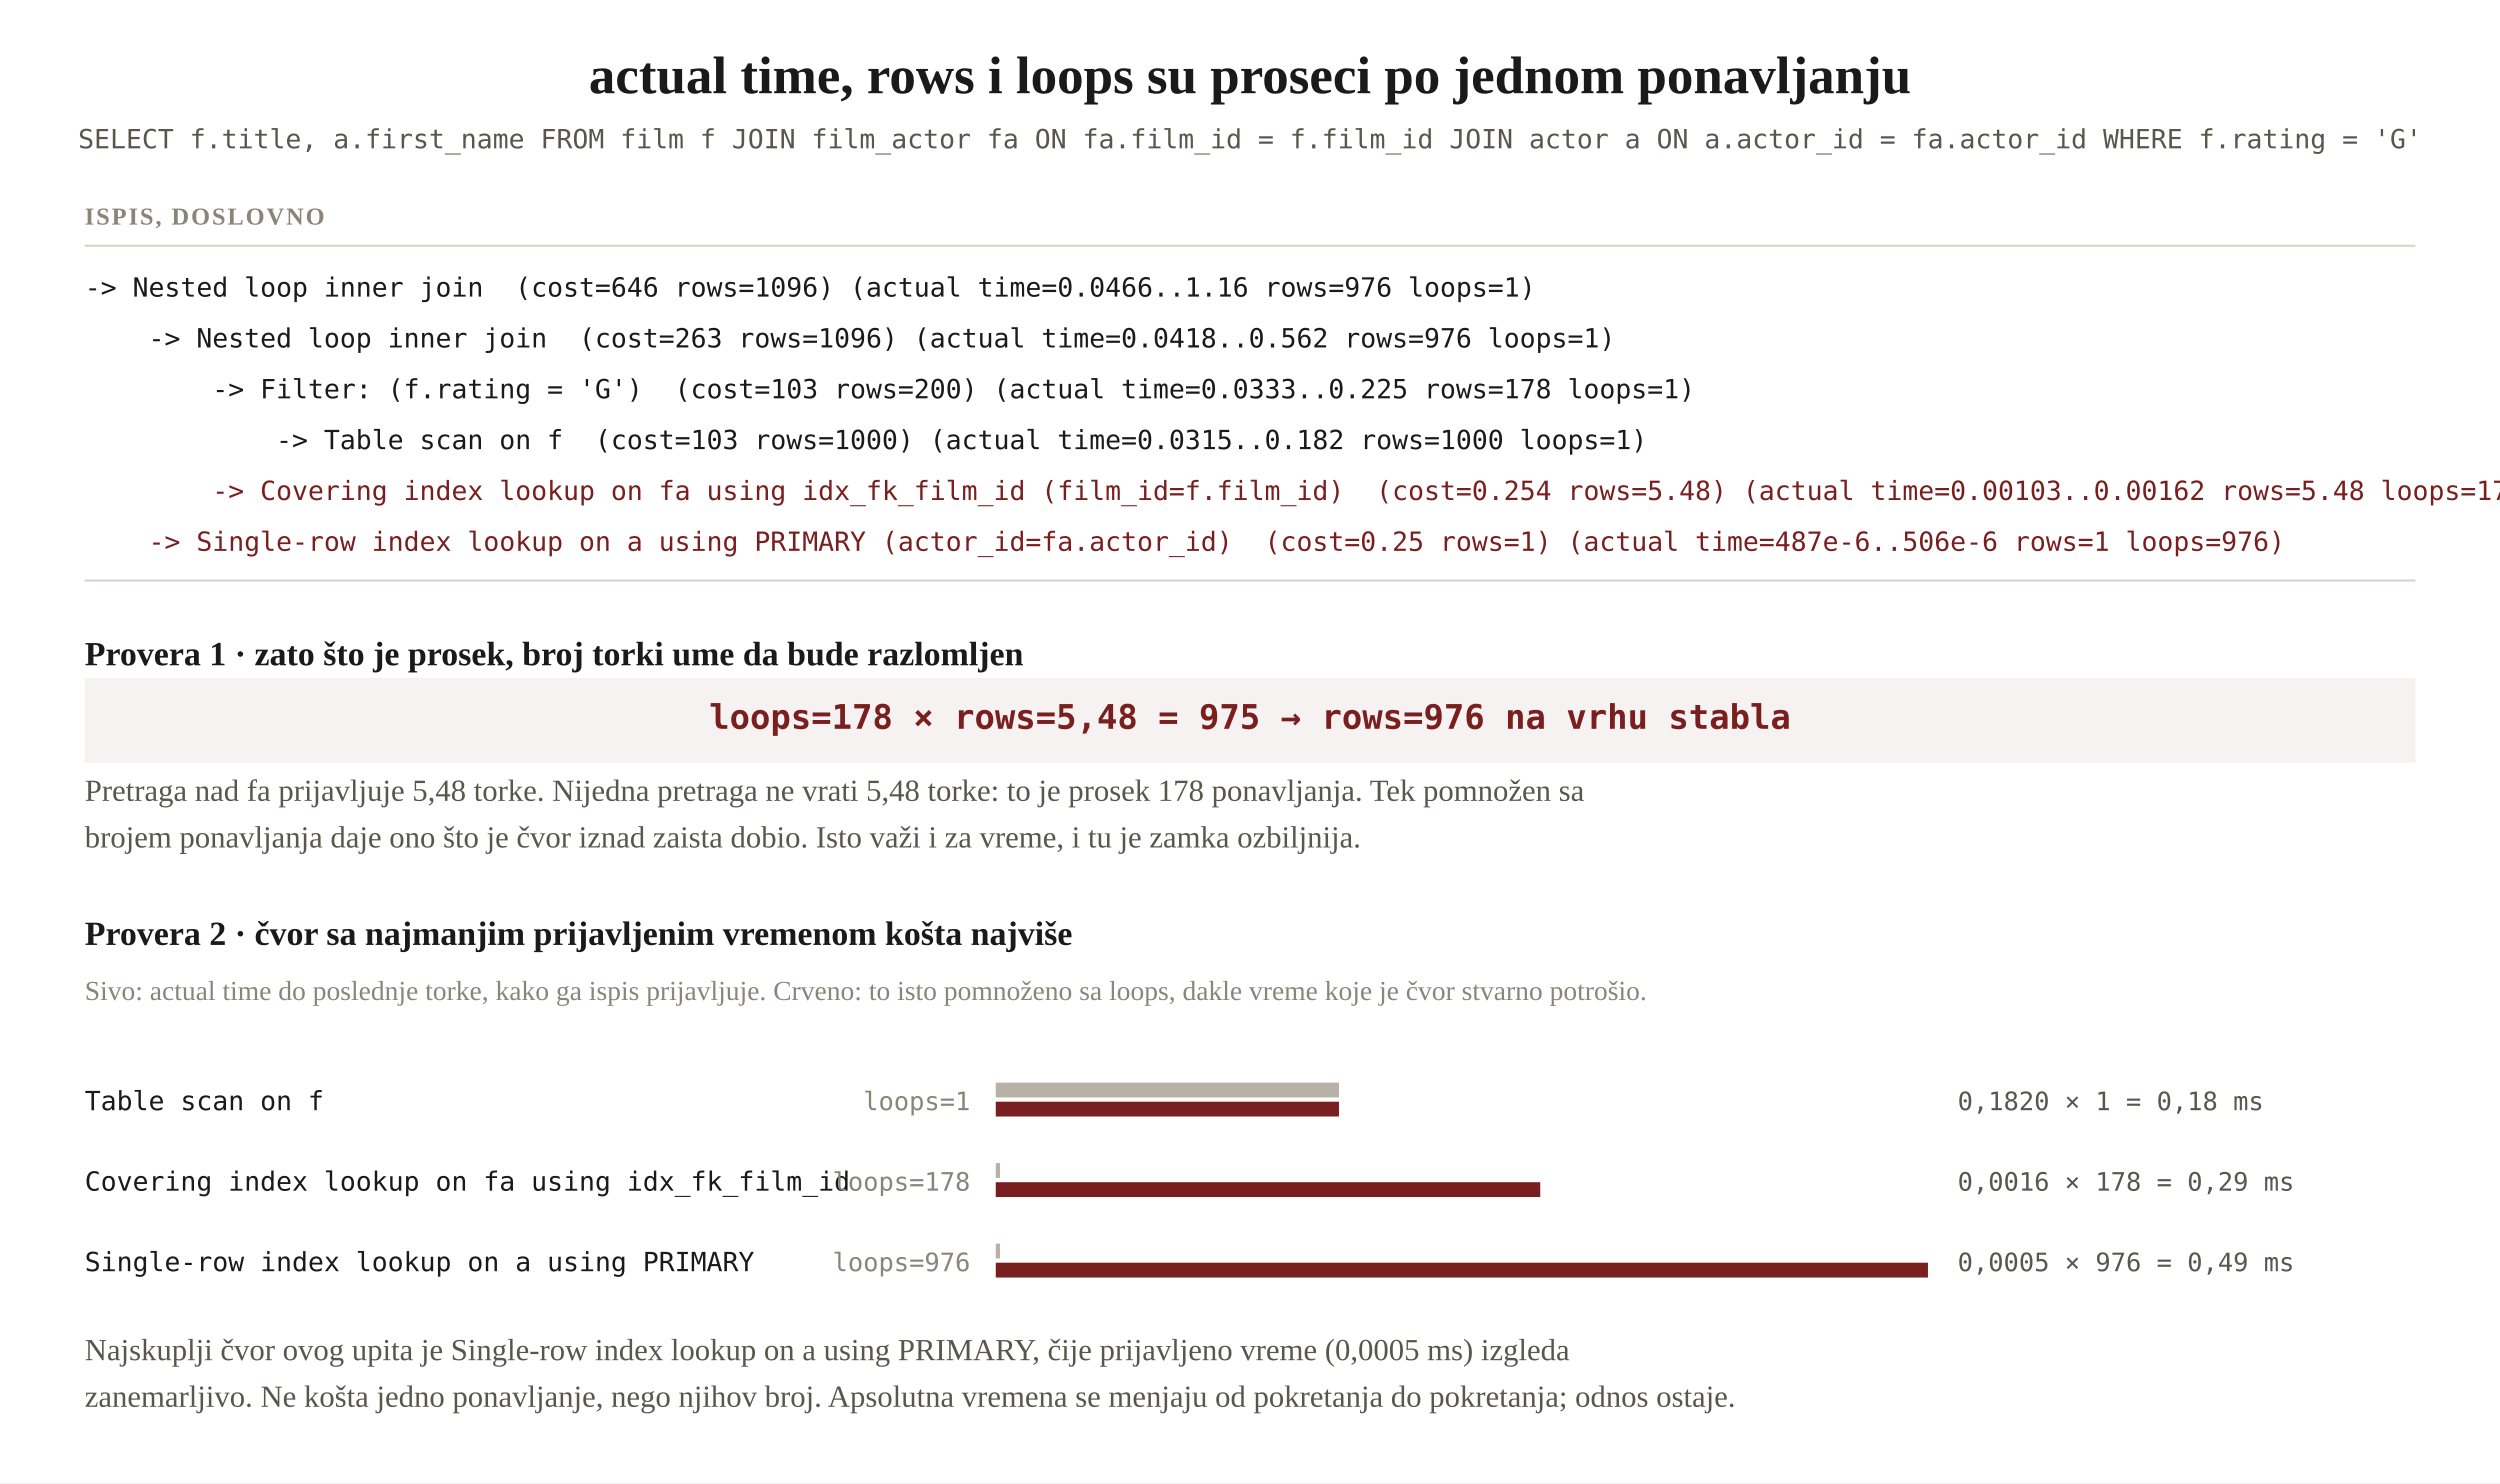
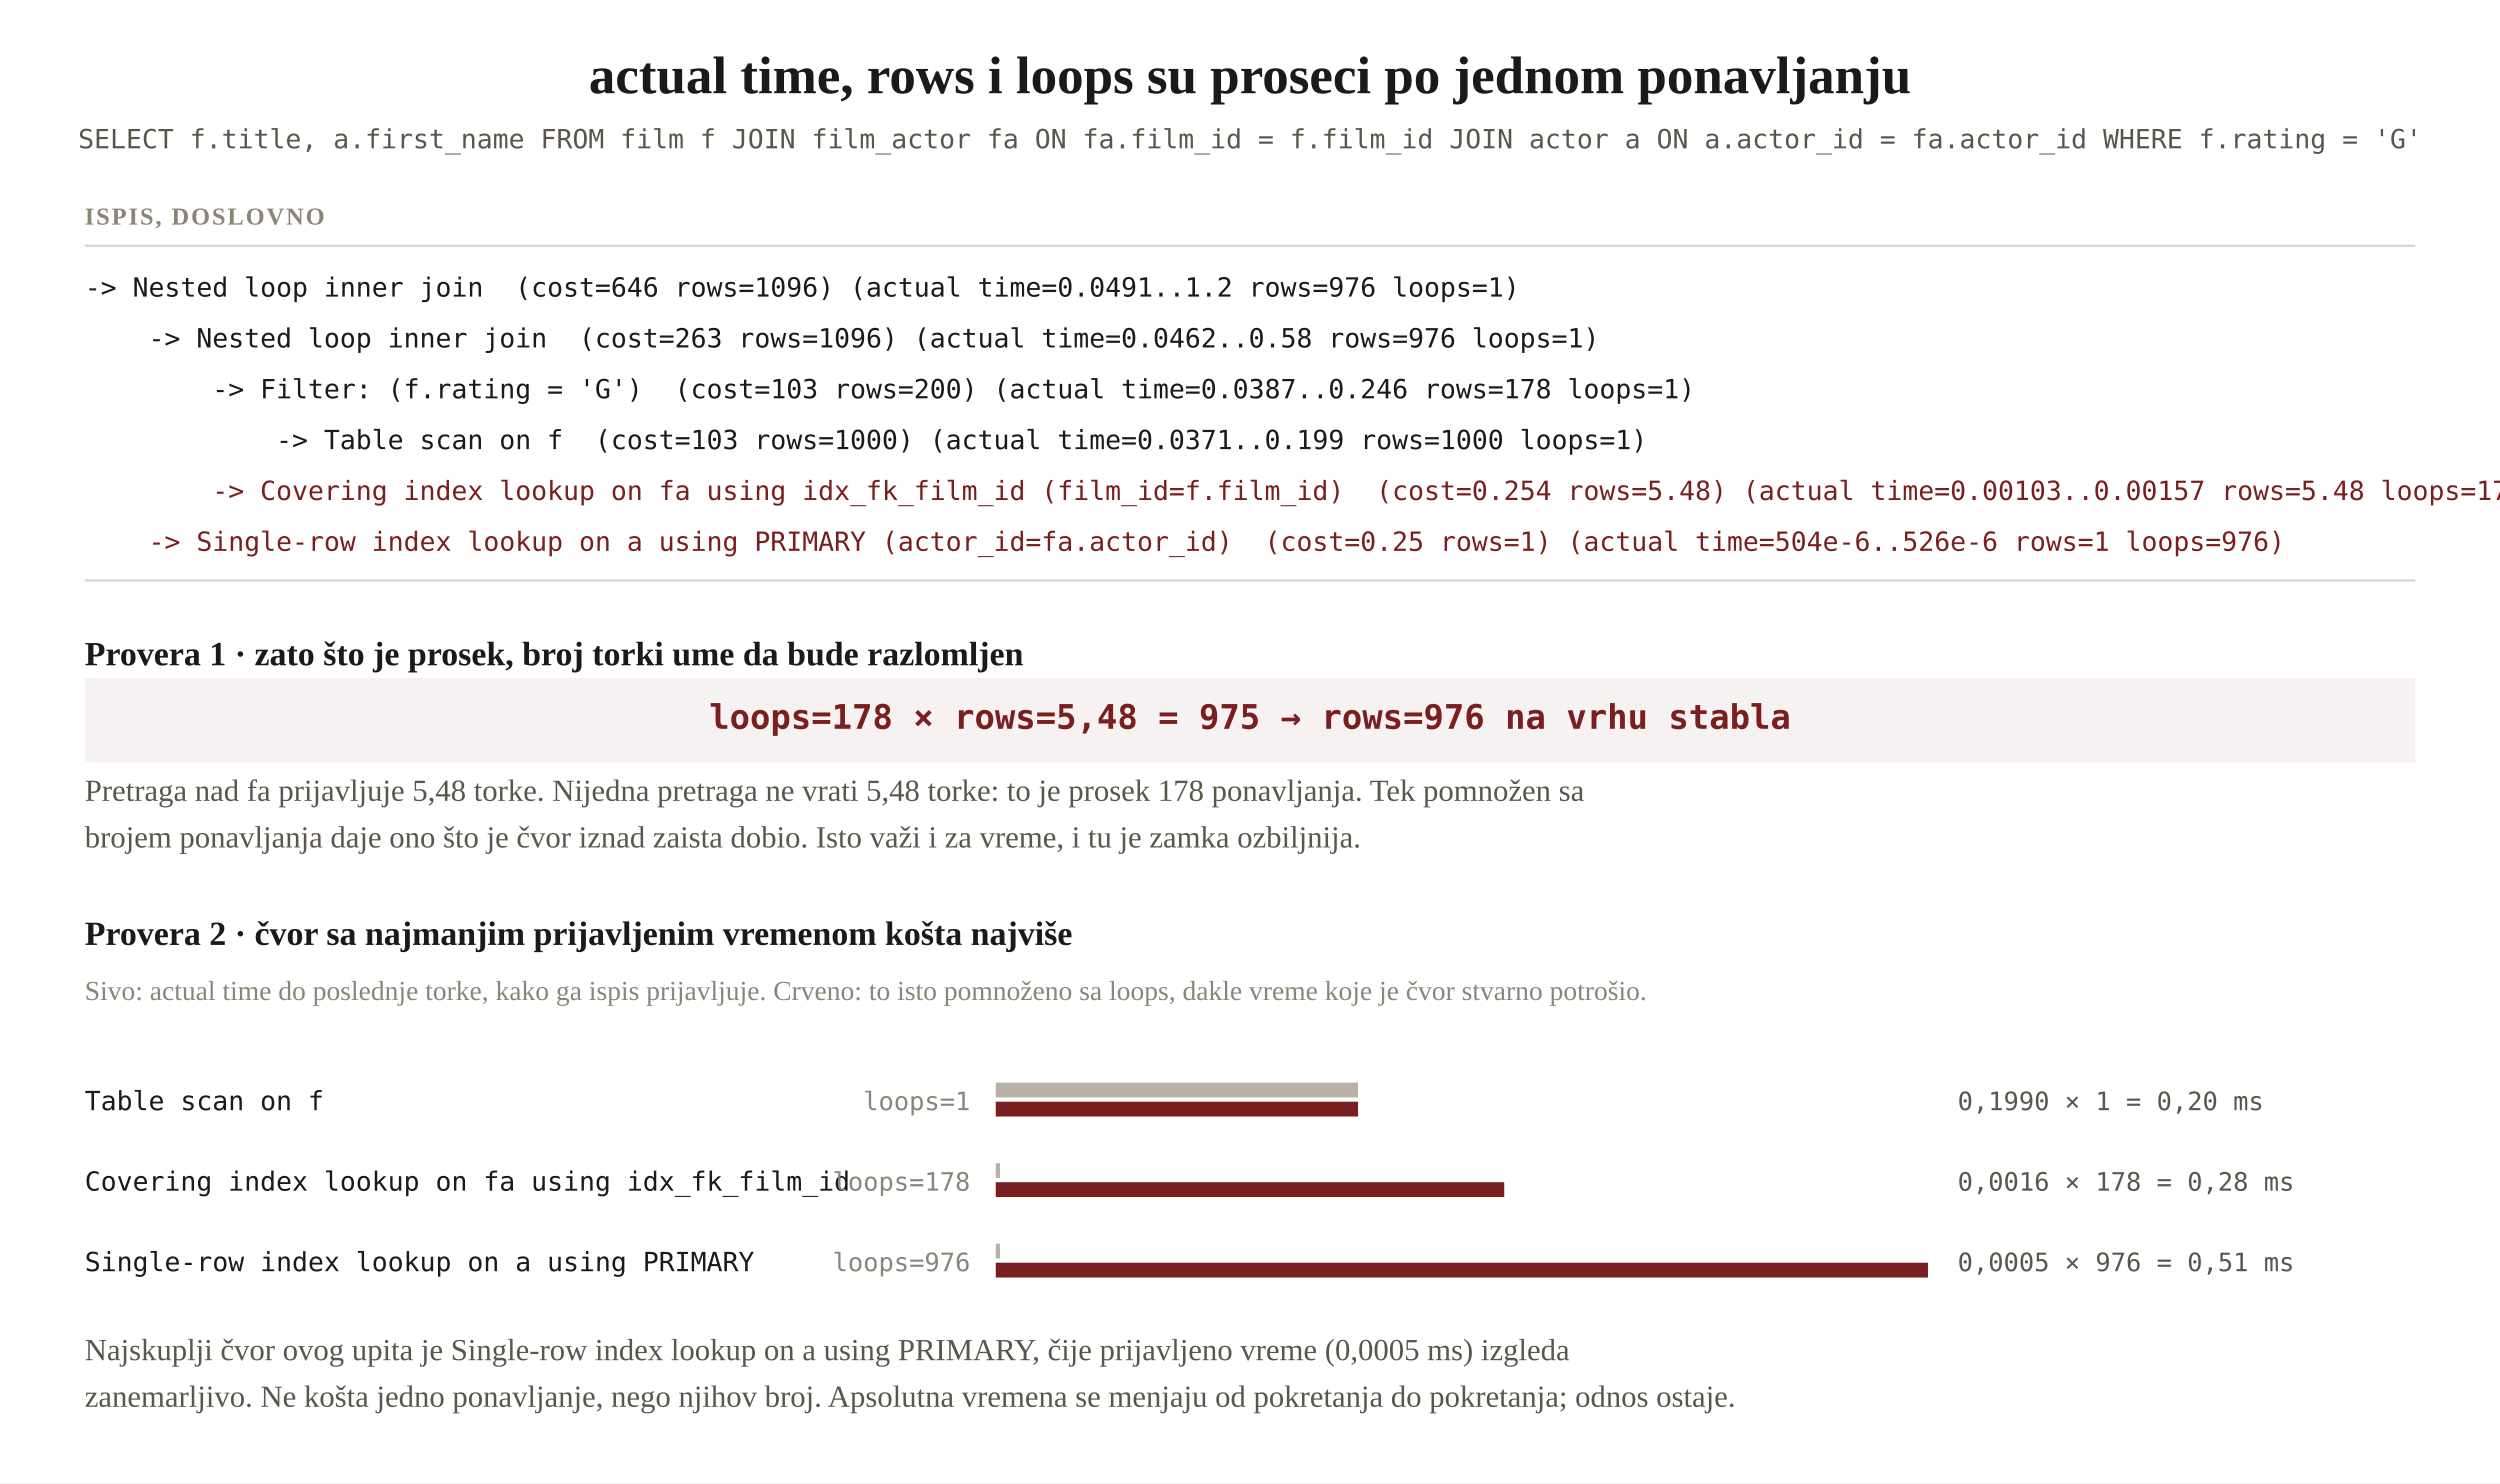
<svg xmlns="http://www.w3.org/2000/svg" width="1180" height="700" viewBox="0 0 1180 700">
  <rect width="1180" height="700" fill="#ffffff" />
  <text x="590" y="44" text-anchor="middle" font-family="Georgia, 'Times New Roman', serif" font-size="25" font-weight="bold" fill="#1a1a1a">actual time, rows i loops su proseci po jednom ponavljanju</text>
  <text x="590" y="70" text-anchor="middle" font-family="Consolas, 'DejaVu Sans Mono', monospace" font-size="12.5" fill="#5a564c">SELECT f.title, a.first_name FROM film f JOIN film_actor fa ON fa.film_id = f.film_id JOIN actor a ON a.actor_id = fa.actor_id WHERE f.rating = 'G'</text>
  <text x="40" y="106" font-family="Georgia, 'Times New Roman', serif" font-size="11.5" font-weight="bold" fill="#8a8578" letter-spacing="0.08em">ISPIS, DOSLOVNO</text>
  <line x1="40" y1="116" x2="1140" y2="116" stroke="#d8d3c8" stroke-width="1" />
-   <text x="40" y="140" font-family="Consolas, 'DejaVu Sans Mono', monospace" font-size="12.5" fill="#1a1a1a" xml:space="preserve">-&gt; Nested loop inner join  (cost=646 rows=1096) (actual time=0.0466..1.16 rows=976 loops=1)</text>
-   <text x="40" y="164" font-family="Consolas, 'DejaVu Sans Mono', monospace" font-size="12.5" fill="#1a1a1a" xml:space="preserve">    -&gt; Nested loop inner join  (cost=263 rows=1096) (actual time=0.0418..0.562 rows=976 loops=1)</text>
-   <text x="40" y="188" font-family="Consolas, 'DejaVu Sans Mono', monospace" font-size="12.5" fill="#1a1a1a" xml:space="preserve">        -&gt; Filter: (f.rating = 'G')  (cost=103 rows=200) (actual time=0.0333..0.225 rows=178 loops=1)</text>
-   <text x="40" y="212" font-family="Consolas, 'DejaVu Sans Mono', monospace" font-size="12.5" fill="#1a1a1a" xml:space="preserve">            -&gt; Table scan on f  (cost=103 rows=1000) (actual time=0.0315..0.182 rows=1000 loops=1)</text>
-   <text x="40" y="236" font-family="Consolas, 'DejaVu Sans Mono', monospace" font-size="12.5" fill="#7a1f1f" xml:space="preserve">        -&gt; Covering index lookup on fa using idx_fk_film_id (film_id=f.film_id)  (cost=0.254 rows=5.48) (actual time=0.00103..0.00162 rows=5.48 loops=178)</text>
-   <text x="40" y="260" font-family="Consolas, 'DejaVu Sans Mono', monospace" font-size="12.5" fill="#7a1f1f" xml:space="preserve">    -&gt; Single-row index lookup on a using PRIMARY (actor_id=fa.actor_id)  (cost=0.25 rows=1) (actual time=487e-6..506e-6 rows=1 loops=976)</text>
+   <text x="40" y="140" font-family="Consolas, 'DejaVu Sans Mono', monospace" font-size="12.5" fill="#1a1a1a" xml:space="preserve">-&gt; Nested loop inner join  (cost=646 rows=1096) (actual time=0.0491..1.2 rows=976 loops=1)</text>
+   <text x="40" y="164" font-family="Consolas, 'DejaVu Sans Mono', monospace" font-size="12.5" fill="#1a1a1a" xml:space="preserve">    -&gt; Nested loop inner join  (cost=263 rows=1096) (actual time=0.0462..0.58 rows=976 loops=1)</text>
+   <text x="40" y="188" font-family="Consolas, 'DejaVu Sans Mono', monospace" font-size="12.5" fill="#1a1a1a" xml:space="preserve">        -&gt; Filter: (f.rating = 'G')  (cost=103 rows=200) (actual time=0.0387..0.246 rows=178 loops=1)</text>
+   <text x="40" y="212" font-family="Consolas, 'DejaVu Sans Mono', monospace" font-size="12.5" fill="#1a1a1a" xml:space="preserve">            -&gt; Table scan on f  (cost=103 rows=1000) (actual time=0.0371..0.199 rows=1000 loops=1)</text>
+   <text x="40" y="236" font-family="Consolas, 'DejaVu Sans Mono', monospace" font-size="12.5" fill="#7a1f1f" xml:space="preserve">        -&gt; Covering index lookup on fa using idx_fk_film_id (film_id=f.film_id)  (cost=0.254 rows=5.48) (actual time=0.00103..0.00157 rows=5.48 loops=178)</text>
+   <text x="40" y="260" font-family="Consolas, 'DejaVu Sans Mono', monospace" font-size="12.5" fill="#7a1f1f" xml:space="preserve">    -&gt; Single-row index lookup on a using PRIMARY (actor_id=fa.actor_id)  (cost=0.25 rows=1) (actual time=504e-6..526e-6 rows=1 loops=976)</text>
  <line x1="40" y1="274" x2="1140" y2="274" stroke="#d8d3c8" stroke-width="1" />
  <text x="40" y="314" font-family="Georgia, 'Times New Roman', serif" font-size="16" font-weight="bold" fill="#1a1a1a">Provera 1 · zato što je prosek, broj torki ume da bude razlomljen</text>
  <rect x="40" y="320" width="1100" height="40" fill="#7a1f1f" opacity="0.06" />
  <text x="590" y="344" text-anchor="middle" font-family="Consolas, 'DejaVu Sans Mono', monospace" font-size="16" font-weight="bold" fill="#7a1f1f">loops=178 × rows=5,48 = 975 → rows=976 na vrhu stabla</text>
  <text x="40" y="378" font-family="Georgia, 'Times New Roman', serif" font-size="14.5" fill="#5a564c" xml:space="preserve">Pretraga nad fa prijavljuje 5,48 torke. Nijedna pretraga ne vrati 5,48 torke: to je prosek 178 ponavljanja. Tek pomnožen sa</text>
  <text x="40" y="400" font-family="Georgia, 'Times New Roman', serif" font-size="14.5" fill="#5a564c" xml:space="preserve">brojem ponavljanja daje ono što je čvor iznad zaista dobio. Isto važi i za vreme, i tu je zamka ozbiljnija.</text>
  <text x="40" y="446" font-family="Georgia, 'Times New Roman', serif" font-size="16" font-weight="bold" fill="#1a1a1a">Provera 2 · čvor sa najmanjim prijavljenim vremenom košta najviše</text>
  <text x="40" y="472" font-family="Georgia, 'Times New Roman', serif" font-size="13" fill="#8a8578">Sivo: actual time do poslednje torke, kako ga ispis prijavljuje. Crveno: to isto pomnoženo sa loops, dakle vreme koje je čvor stvarno potrošio.</text>
  <text x="40" y="524" font-family="Consolas, 'DejaVu Sans Mono', monospace" font-size="12.5" fill="#1a1a1a">Table scan on f</text>
  <text x="458" y="524" text-anchor="end" font-family="Consolas, 'DejaVu Sans Mono', monospace" font-size="12" fill="#8a8578">loops=1</text>
-   <rect x="470" y="511" width="162" height="7" fill="#b8b2a6" />
-   <rect x="470" y="520" width="162" height="7" fill="#7a1f1f" />
-   <text x="924" y="524" font-family="Consolas, 'DejaVu Sans Mono', monospace" font-size="12" fill="#5a564c">0,1820 × 1 = 0,18 ms</text>
+   <rect x="470" y="511" width="171" height="7" fill="#b8b2a6" />
+   <rect x="470" y="520" width="171" height="7" fill="#7a1f1f" />
+   <text x="924" y="524" font-family="Consolas, 'DejaVu Sans Mono', monospace" font-size="12" fill="#5a564c">0,1990 × 1 = 0,20 ms</text>
  <text x="40" y="562" font-family="Consolas, 'DejaVu Sans Mono', monospace" font-size="12.5" fill="#1a1a1a">Covering index lookup on fa using idx_fk_film_id</text>
  <text x="458" y="562" text-anchor="end" font-family="Consolas, 'DejaVu Sans Mono', monospace" font-size="12" fill="#8a8578">loops=178</text>
  <rect x="470" y="549" width="2" height="7" fill="#b8b2a6" />
-   <rect x="470" y="558" width="257" height="7" fill="#7a1f1f" />
-   <text x="924" y="562" font-family="Consolas, 'DejaVu Sans Mono', monospace" font-size="12" fill="#5a564c">0,0016 × 178 = 0,29 ms</text>
+   <rect x="470" y="558" width="240" height="7" fill="#7a1f1f" />
+   <text x="924" y="562" font-family="Consolas, 'DejaVu Sans Mono', monospace" font-size="12" fill="#5a564c">0,0016 × 178 = 0,28 ms</text>
  <text x="40" y="600" font-family="Consolas, 'DejaVu Sans Mono', monospace" font-size="12.5" fill="#1a1a1a">Single-row index lookup on a using PRIMARY</text>
  <text x="458" y="600" text-anchor="end" font-family="Consolas, 'DejaVu Sans Mono', monospace" font-size="12" fill="#8a8578">loops=976</text>
  <rect x="470" y="587" width="2" height="7" fill="#b8b2a6" />
  <rect x="470" y="596" width="440" height="7" fill="#7a1f1f" />
-   <text x="924" y="600" font-family="Consolas, 'DejaVu Sans Mono', monospace" font-size="12" fill="#5a564c">0,0005 × 976 = 0,49 ms</text>
+   <text x="924" y="600" font-family="Consolas, 'DejaVu Sans Mono', monospace" font-size="12" fill="#5a564c">0,0005 × 976 = 0,51 ms</text>
  <text x="40" y="642" font-family="Georgia, 'Times New Roman', serif" font-size="14.5" fill="#5a564c" xml:space="preserve">Najskuplji čvor ovog upita je Single-row index lookup on a using PRIMARY, čije prijavljeno vreme (0,0005 ms) izgleda</text>
  <text x="40" y="664" font-family="Georgia, 'Times New Roman', serif" font-size="14.5" fill="#5a564c" xml:space="preserve">zanemarljivo. Ne košta jedno ponavljanje, nego njihov broj. Apsolutna vremena se menjaju od pokretanja do pokretanja; odnos ostaje.</text>
</svg>
